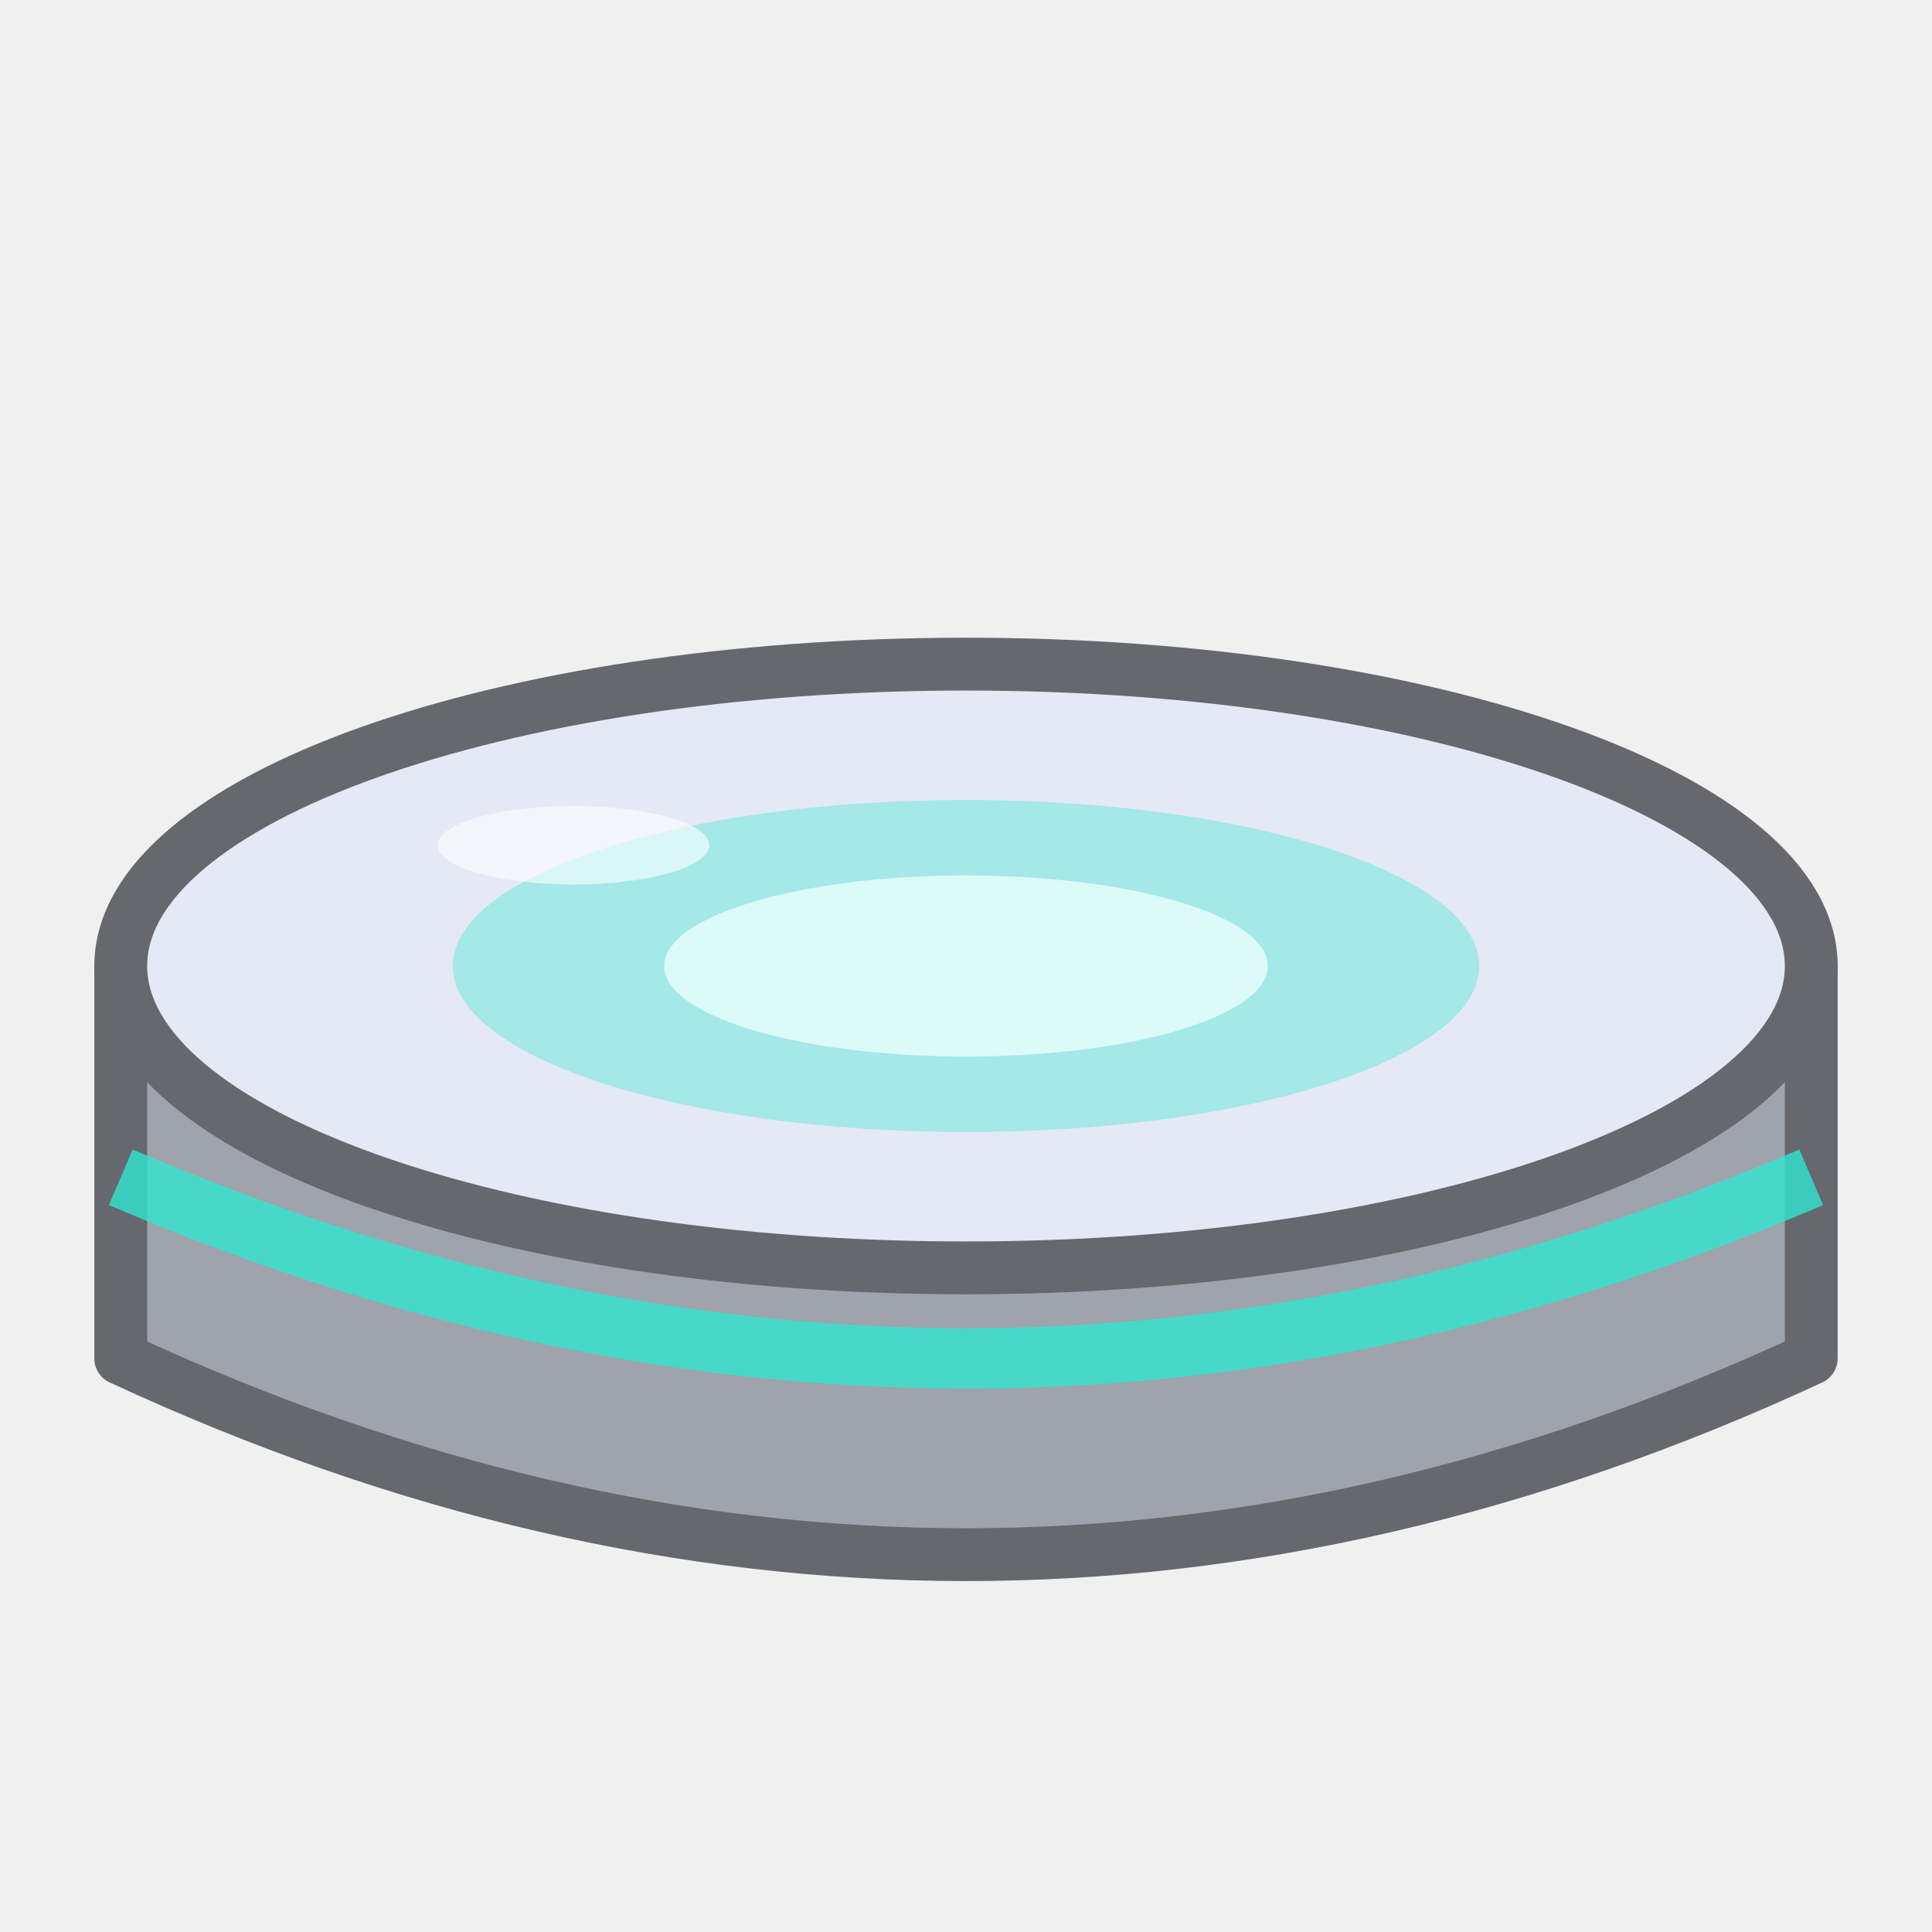
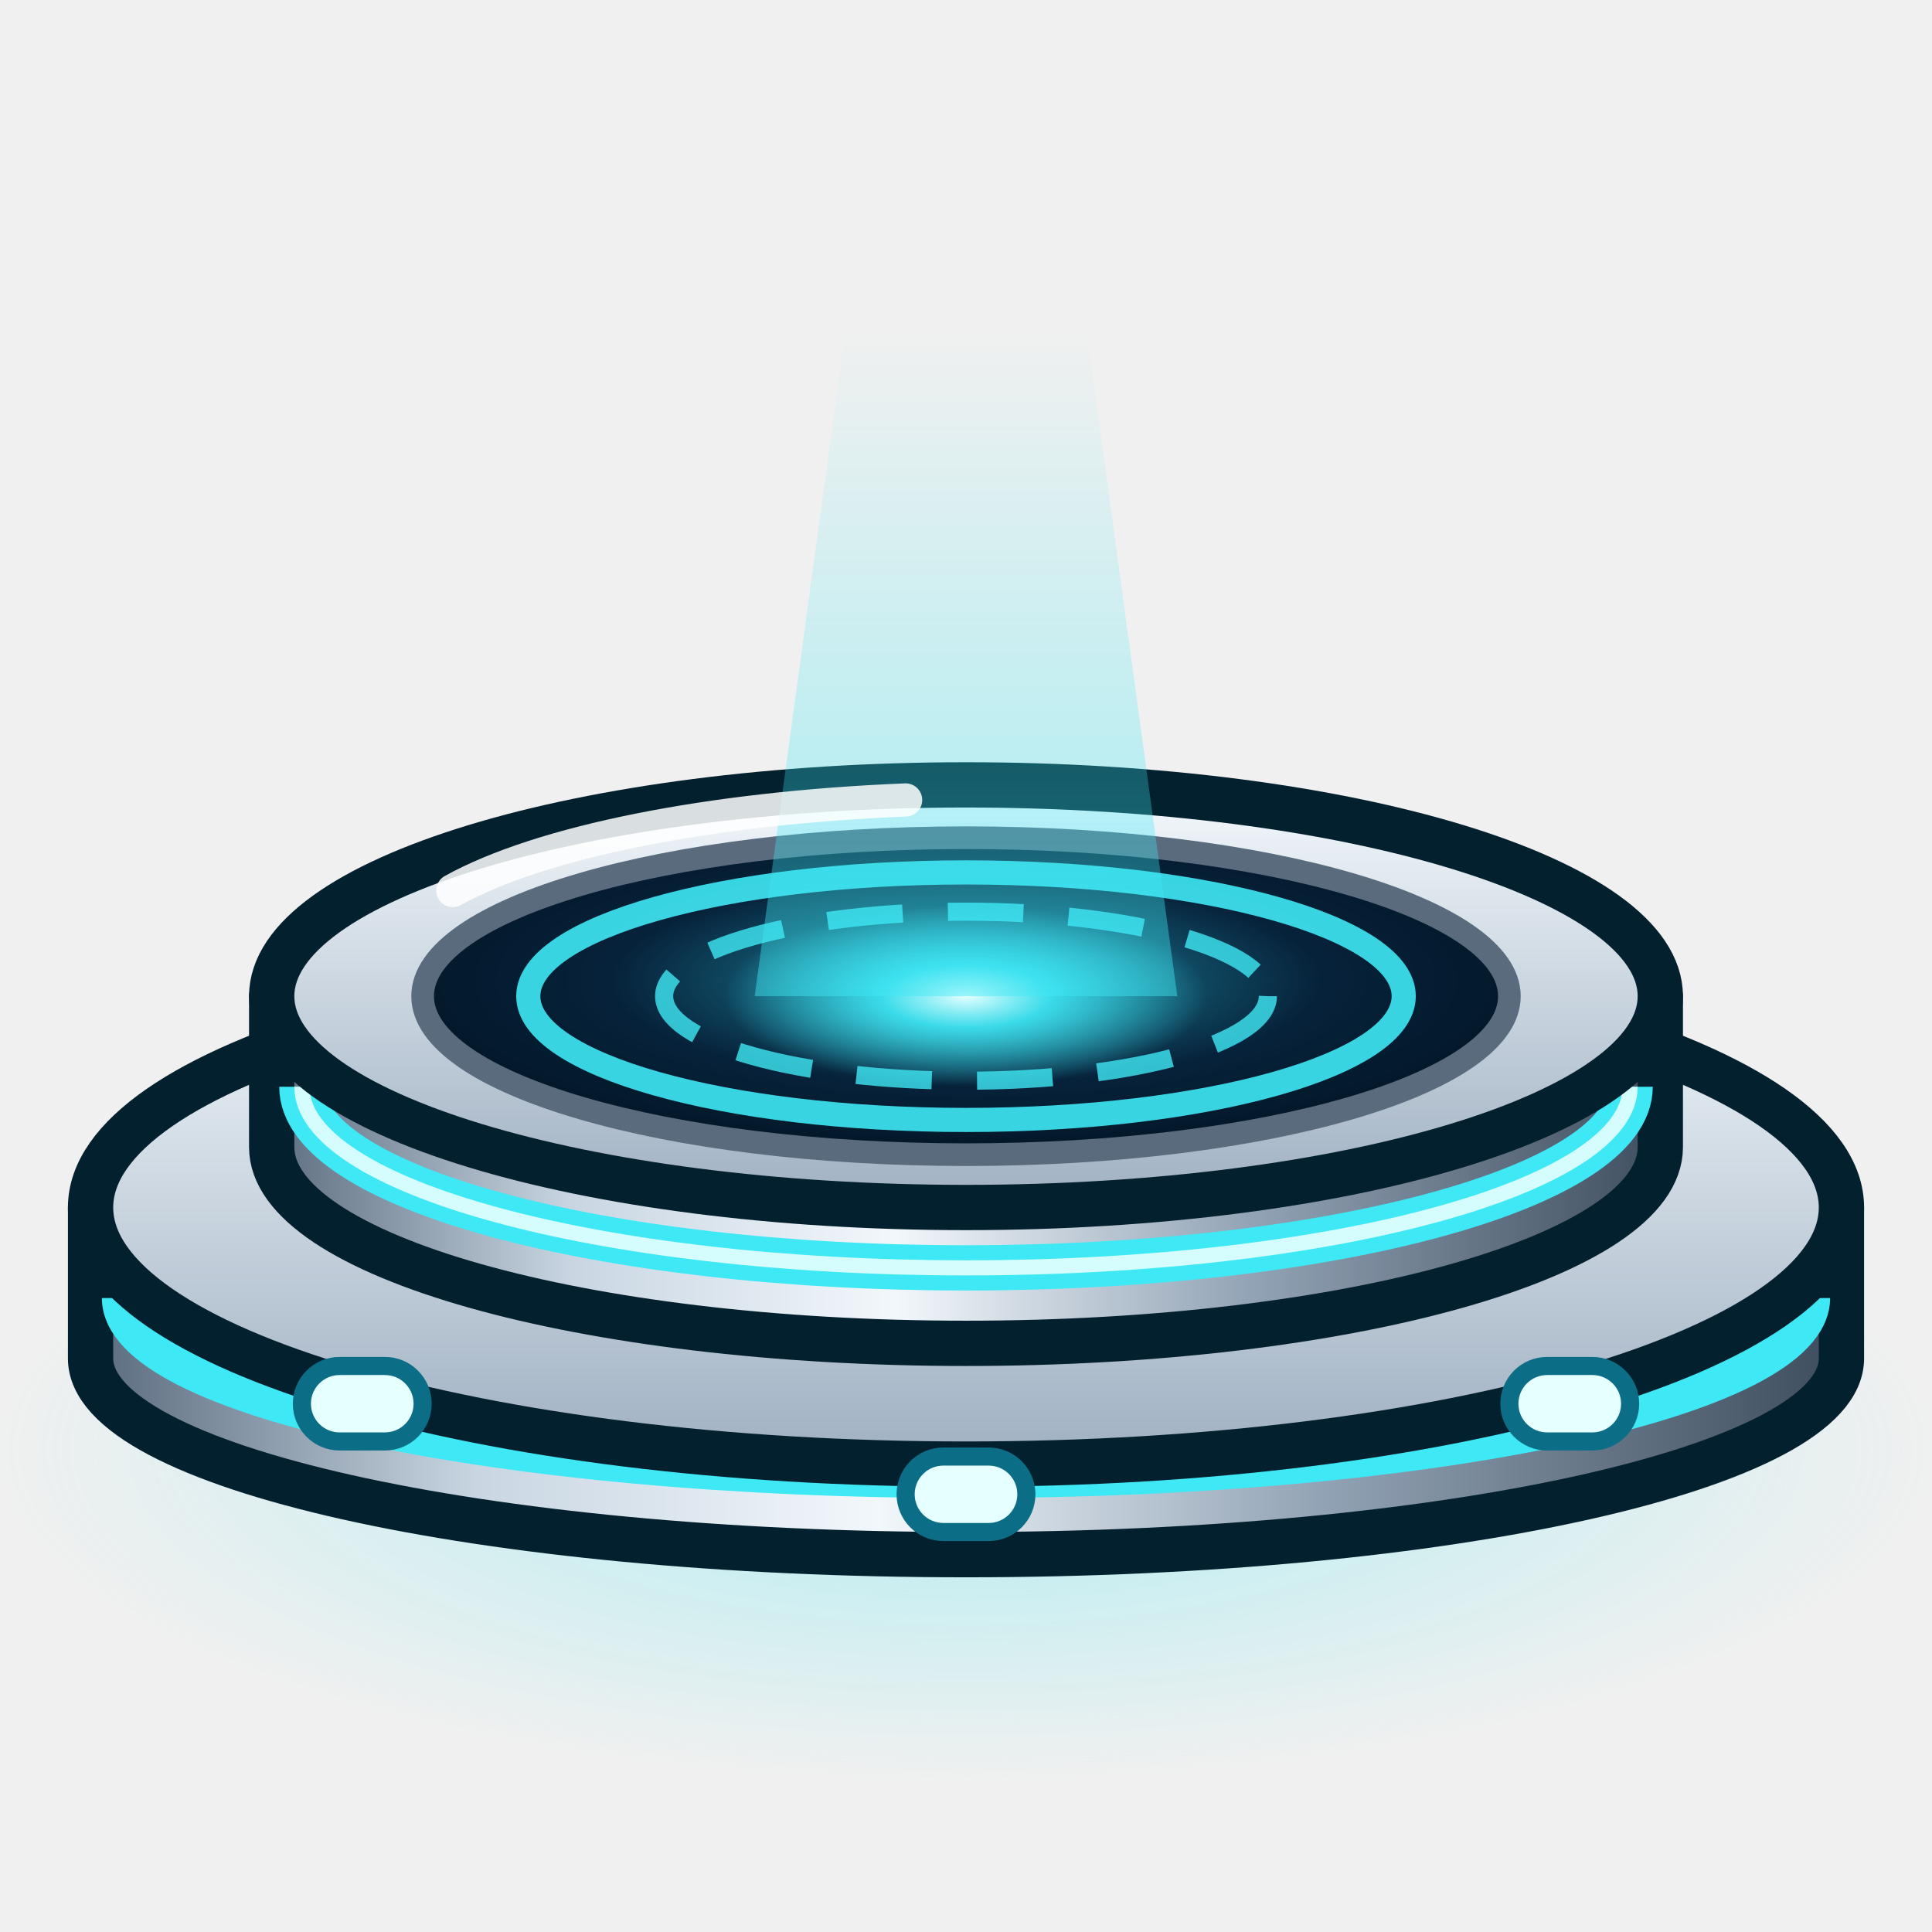
<svg xmlns="http://www.w3.org/2000/svg" width="256" height="256" viewBox="0 0 128 128">
-   <g transform="translate(64 100) scale(1.0) translate(-360 -696)">
-     <path d="M304 660 L304 686 Q360 712 416 686 L416 660 Z" fill="#9FA3AB" stroke="#66686E" stroke-width="3.5" stroke-linejoin="round" />
-     <path d="M304 674 Q360 698 416 674" fill="none" stroke="#2FE6D2" stroke-width="4" opacity="0.8" />
-     <ellipse cx="360" cy="660" rx="56" ry="20" fill="#E4E9F5" stroke="#66686E" stroke-width="3.5" />
-     <ellipse cx="360" cy="660" rx="34" ry="11" fill="#2FE6D2" opacity="0.35" />
-     <ellipse cx="360" cy="660" rx="20" ry="6" fill="#E8FFFC" opacity="0.8" />
-     <ellipse cx="334" cy="652" rx="9" ry="2.6" fill="#FFFFFF" opacity="0.6" />
-   </g>
+   <defs>
+     <linearGradient id="steel" x1="0" x2="1">
+       <stop offset="0" stop-color="#5A6B7E" />
+       <stop offset=".22" stop-color="#C9D6E2" />
+       <stop offset=".45" stop-color="#F2F7FB" />
+       <stop offset=".7" stop-color="#93A4B6" />
+       <stop offset="1" stop-color="#3E4D5E" />
+     </linearGradient>
+     <linearGradient id="steelTop" x1="0" y1="0" x2="0" y2="1">
+       <stop offset="0" stop-color="#F4F9FC" />
+       <stop offset="1" stop-color="#9FB0C2" />
+     </linearGradient>
+     <radialGradient id="glass" cx=".5" cy=".45" r=".6">
+       <stop offset="0" stop-color="#1F8FA8" />
+       <stop offset=".55" stop-color="#06223A" />
+       <stop offset="1" stop-color="#021423" />
+     </radialGradient>
+     <radialGradient id="emit" cx=".5" cy=".5" r=".5">
+       <stop offset="0" stop-color="#E6FFFF" />
+       <stop offset=".35" stop-color="#3FE8F5" stop-opacity=".9" />
+       <stop offset="1" stop-color="#3FE8F5" stop-opacity="0" />
+     </radialGradient>
+     <linearGradient id="beam" x1="0" y1="1" x2="0" y2="0">
+       <stop offset="0" stop-color="#3FE8F5" stop-opacity=".45" />
+       <stop offset="1" stop-color="#3FE8F5" stop-opacity="0" />
+     </linearGradient>
+     <radialGradient id="floorGlow" cx=".5" cy=".5" r=".5">
+       <stop offset="0" stop-color="#3FE8F5" stop-opacity=".35" />
+       <stop offset="1" stop-color="#3FE8F5" stop-opacity="0" />
+     </radialGradient>
+   </defs>
+   <ellipse cx="64" cy="96" rx="64" ry="22" fill="url(#floorGlow)" />
+   <path d="M6 80 L6 90 A58 13 0 0 0 122 90 L122 80 Z" fill="url(#steel)" stroke="#03202E" stroke-width="3" stroke-linejoin="round" />
+   <path d="M8 86 A56 12 0 0 0 120 86" fill="none" stroke="#3FE8F5" stroke-width="2.5" />
+   <ellipse cx="64" cy="80" rx="58" ry="17" fill="url(#steelTop)" stroke="#03202E" stroke-width="3" />
+   <rect x="20" y="90.5" width="8" height="5" rx="2.5" fill="#E6FFFF" stroke="#0B6E86" stroke-width="1.2" />
+   <rect x="60" y="96.5" width="8" height="5" rx="2.5" fill="#E6FFFF" stroke="#0B6E86" stroke-width="1.2" />
+   <rect x="100" y="90.5" width="8" height="5" rx="2.5" fill="#E6FFFF" stroke="#0B6E86" stroke-width="1.2" />
+   <path d="M18 66 L18 76 A46 13 0 0 0 110 76 L110 66 Z" fill="url(#steel)" stroke="#03202E" stroke-width="3" stroke-linejoin="round" />
+   <path d="M20 72 A44 12 0 0 0 108 72" fill="none" stroke="#3FE8F5" stroke-width="3" />
+   <path d="M20 72 A44 12 0 0 0 108 72" fill="none" stroke="#E6FFFF" stroke-width="1" opacity=".9" />
+   <ellipse cx="64" cy="66" rx="46" ry="14" fill="url(#steelTop)" stroke="#03202E" stroke-width="3" />
+   <ellipse cx="64" cy="66" rx="36" ry="10.5" fill="url(#glass)" stroke="#5A6B7E" stroke-width="1.5" />
+   <ellipse cx="64" cy="66" rx="29" ry="8.2" fill="none" stroke="#3FE8F5" stroke-width="1.6" opacity=".9" />
+   <ellipse cx="64" cy="66" rx="20" ry="5.6" fill="none" stroke="#3FE8F5" stroke-width="1.2" stroke-dasharray="5 3" opacity=".8" />
+   <ellipse cx="64" cy="66" rx="16" ry="6" fill="url(#emit)" />
+   <path d="M50 66 L56 22 L72 22 L78 66 Z" fill="url(#beam)" />
+   <path d="M30 59 A40 11 0 0 1 60 53" fill="none" stroke="#FFFFFF" stroke-width="2.2" stroke-linecap="round" opacity=".85" />
</svg>
